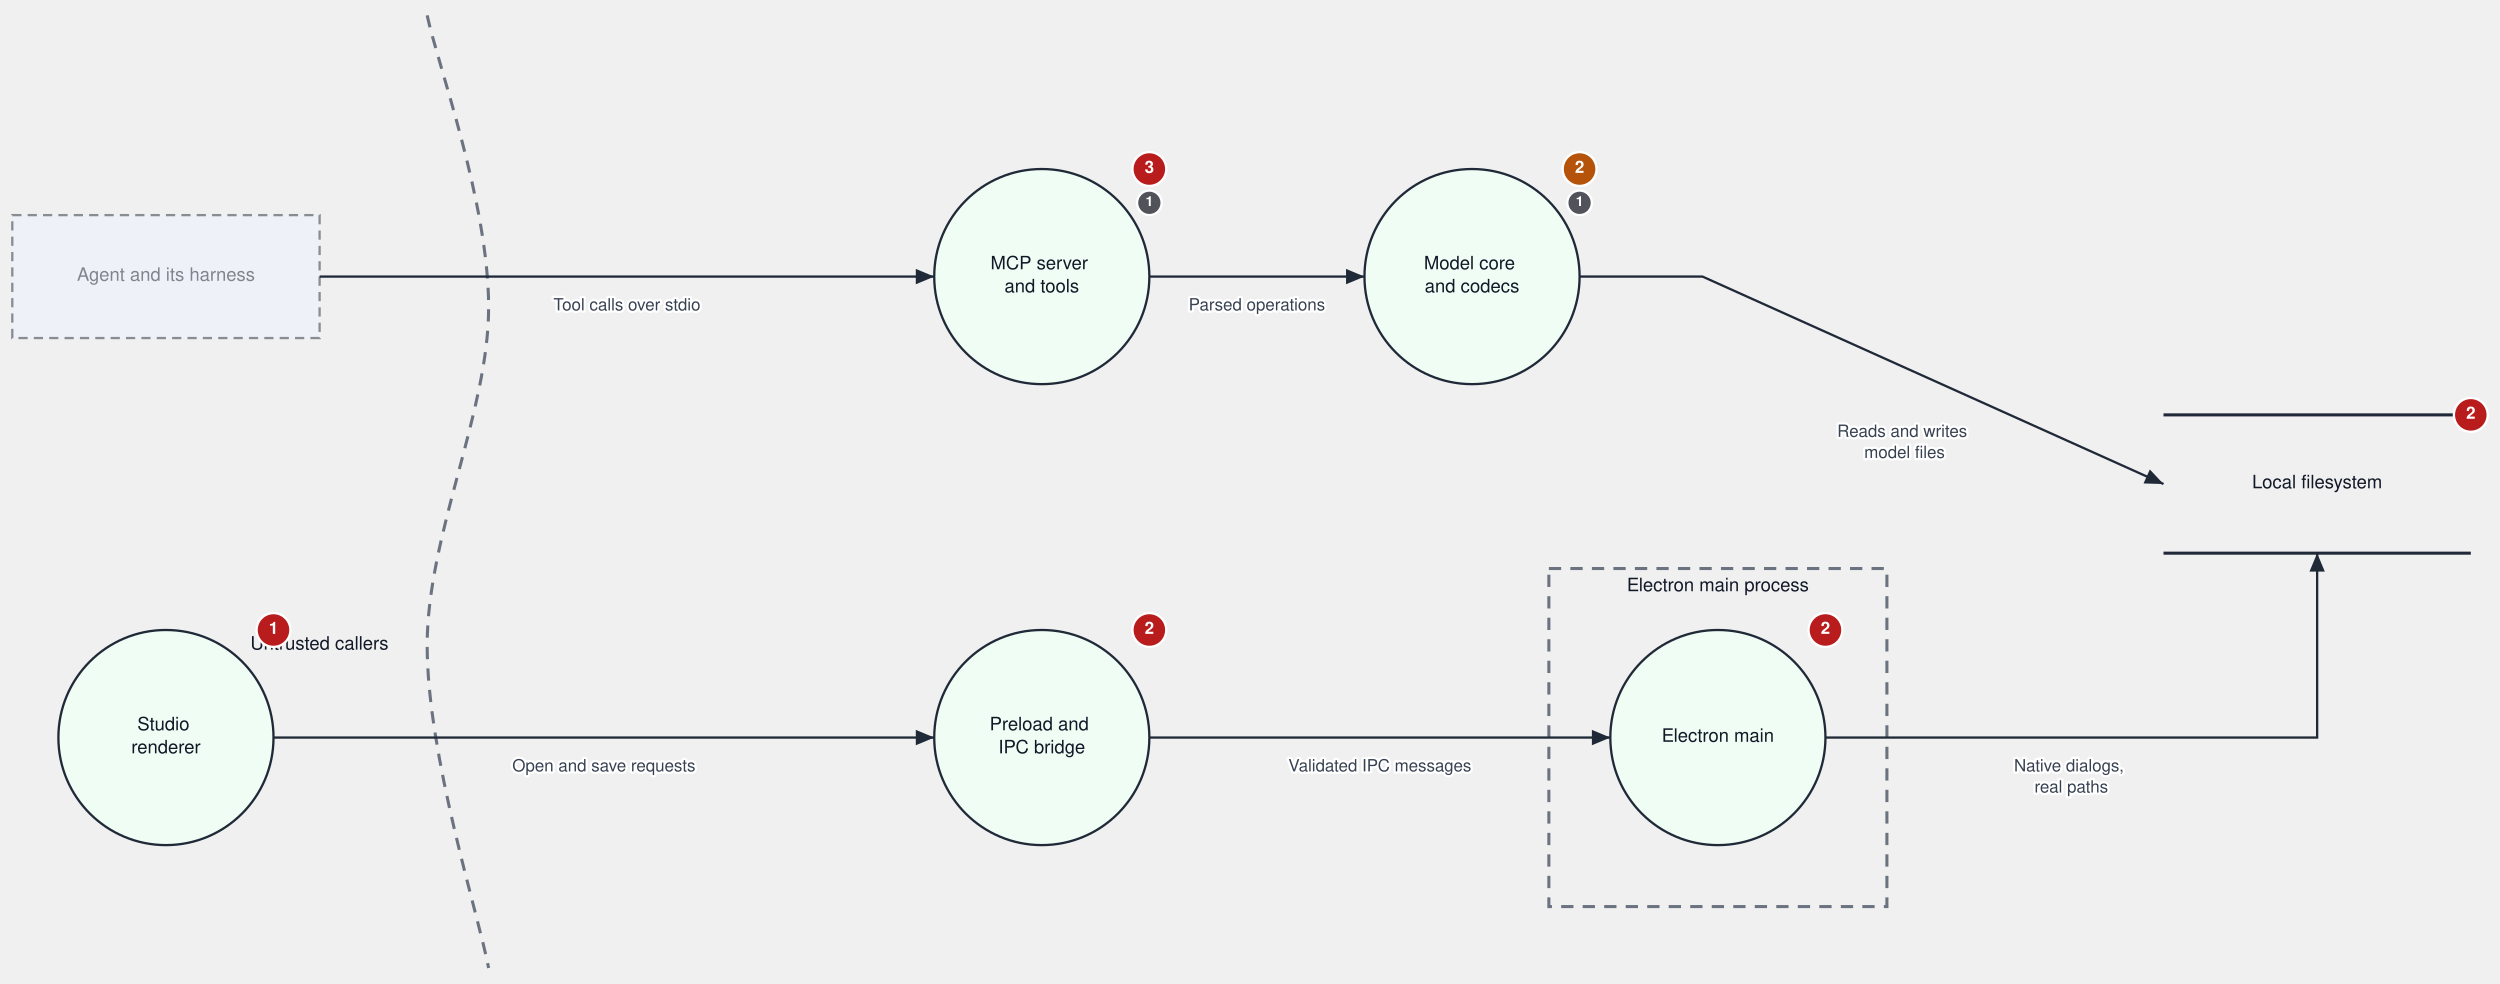
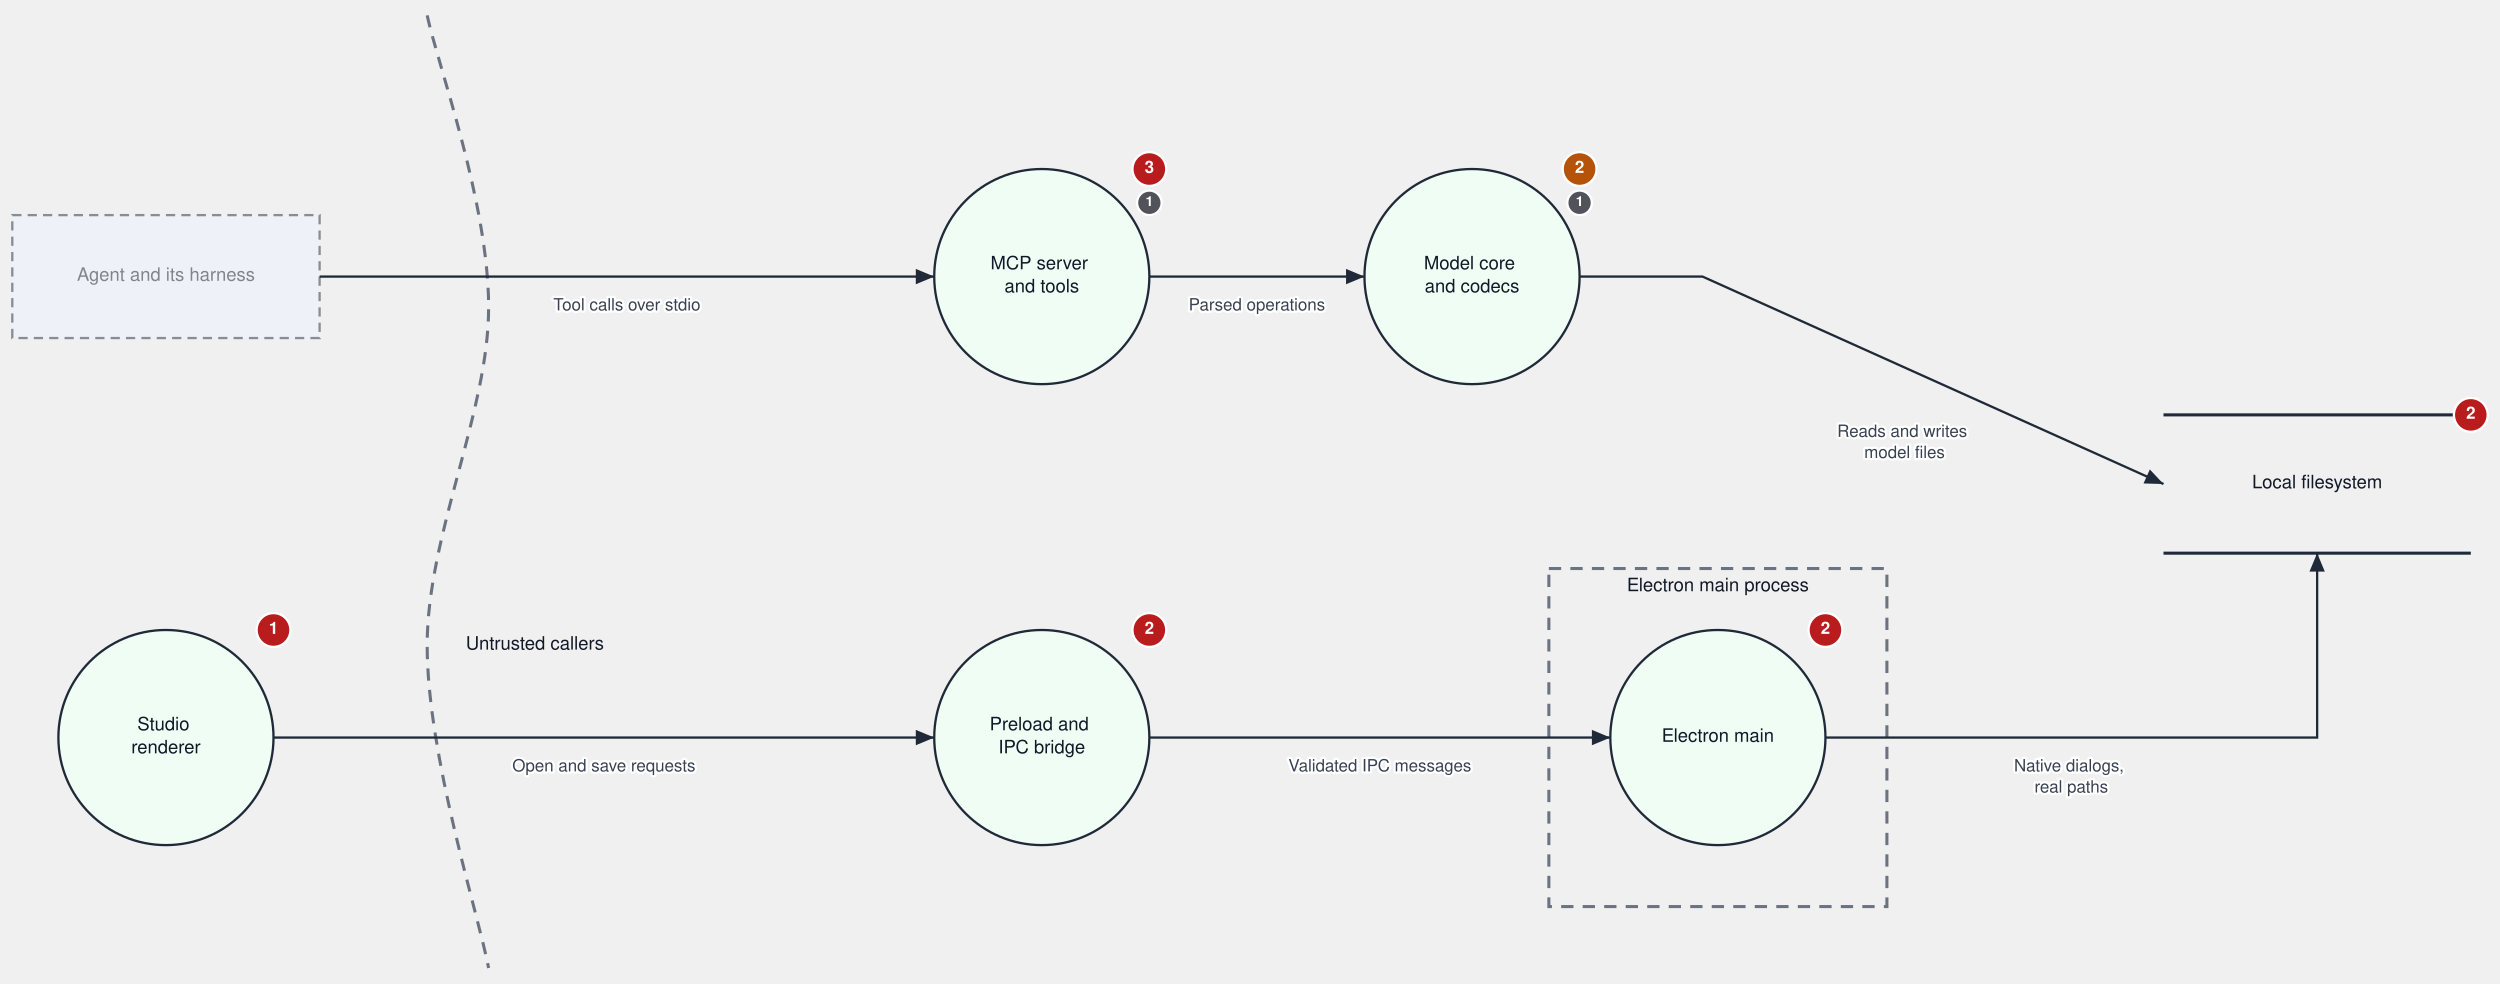
<svg xmlns="http://www.w3.org/2000/svg" viewBox="22 50 1627 640" width="1627" height="640">
  <style>.pn-element {
  font-family: 'Helvetica Neue', Helvetica, Arial, sans-serif;
}
.pn-shape {
  fill: #ffffff;
  stroke: #1f2937;
  stroke-width: 1.5;
}
.pn-actor {
  fill: #eef2ff;
}
.pn-process {
  fill: #f0fdf4;
}
.pn-store {
  fill: none;
  stroke-width: 2;
}
.pn-boundary-box,
.pn-boundary-curve {
  fill: none;
  stroke: #6b7280;
  stroke-width: 2;
  stroke-dasharray: 8 6;
}
.pn-out-of-scope {
  opacity: 0.5;
}
.pn-out-of-scope .pn-shape {
  stroke-dasharray: 6 4;
}
.pn-label {
  fill: #111827;
  font-size: 12px;
  font-weight: 500;
  text-anchor: middle;
  dominant-baseline: central;
}
.pn-note {
  fill: #374151;
  font-size: 12px;
  text-anchor: middle;
  dominant-baseline: central;
}
.pn-flow {
  fill: none;
}
.pn-flow-arrow {
  fill: #1f2937;
  stroke: none;
}
.pn-flow-label {
  fill: #374151;
  font-size: 11px;
  text-anchor: middle;
  dominant-baseline: central;
  paint-order: stroke;
  stroke: #ffffff;
  stroke-width: 3;
  stroke-linejoin: round;
}
.pn-badge {
  stroke: #ffffff;
  stroke-width: 1.5;
}
.pn-badge-count {
  fill: #ffffff;
  stroke: none;
  font-weight: 600;
  text-anchor: middle;
  dominant-baseline: central;
}
.pn-badge-primary .pn-badge-count {
  font-size: 11px;
}
.pn-badge-secondary .pn-badge-count {
  font-size: 9px;
}
.pn-tone-critical {
  fill: #7f1d1d;
}
.pn-tone-high {
  fill: #b91c1c;
}
.pn-tone-medium {
  fill: #b45309;
}
.pn-tone-low {
  fill: #1d4ed8;
}
.pn-tone-neutral {
  fill: #52525b;
}
</style>
  <g transform="translate(298, 58)">
    <g class="pn-element">
      <path class="pn-shape pn-boundary-curve" d="M 2 2 C 8.667 33.667 42 123.667 42 192 C 42 260.333 2 340.333 2 412 C 2 483.667 35.333 587 42 622" />
-       <text class="pn-label" x="-68.1" y="412">
-         <tspan x="-68.1" dy="0">Untrusted callers</tspan>
+       <text class="pn-label" x="72.1" y="412">
+         <tspan x="72.1" dy="0">Untrusted callers</tspan>
      </text>
    </g>
  </g>
  <g transform="translate(1030, 420)">
    <g class="pn-element">
      <rect class="pn-shape pn-boundary-box" width="220" height="220" />
      <text class="pn-label" x="110" y="12">
        <tspan x="110" dy="0">Electron main process</tspan>
      </text>
    </g>
  </g>
  <g transform="translate(30, 190)">
    <g class="pn-element pn-out-of-scope">
      <rect class="pn-shape pn-actor" width="200" height="80" />
      <text class="pn-label" x="100" y="40">
        <tspan x="100" dy="0">Agent and its harness</tspan>
      </text>
    </g>
  </g>
  <g transform="translate(60, 460)">
    <g class="pn-element">
      <circle class="pn-shape pn-process" cx="70" cy="70" r="70" />
      <text class="pn-label" x="70" y="62.5">
        <tspan x="70" dy="0">Studio</tspan>
        <tspan x="70" dy="15">renderer</tspan>
      </text>
      <g class="pn-badge" transform="translate(140, 0)">
        <g class="pn-badge-primary">
          <circle class="pn-tone-high" r="11" />
          <text class="pn-badge-count">1</text>
        </g>
      </g>
    </g>
  </g>
  <g transform="translate(630, 160)">
    <g class="pn-element">
      <circle class="pn-shape pn-process" cx="70" cy="70" r="70" />
      <text class="pn-label" x="70" y="62.5">
        <tspan x="70" dy="0">MCP server</tspan>
        <tspan x="70" dy="15">and tools</tspan>
      </text>
      <g class="pn-badge" transform="translate(140, 0)">
        <g class="pn-badge-primary">
          <circle class="pn-tone-high" r="11" />
          <text class="pn-badge-count">3</text>
        </g>
        <g class="pn-badge-secondary" transform="translate(0, 22)">
          <circle class="pn-tone-neutral" r="8" />
          <text class="pn-badge-count">1</text>
        </g>
      </g>
    </g>
  </g>
  <g transform="translate(910, 160)">
    <g class="pn-element">
      <circle class="pn-shape pn-process" cx="70" cy="70" r="70" />
      <text class="pn-label" x="70" y="62.5">
        <tspan x="70" dy="0">Model core</tspan>
        <tspan x="70" dy="15">and codecs</tspan>
      </text>
      <g class="pn-badge" transform="translate(140, 0)">
        <g class="pn-badge-primary">
          <circle class="pn-tone-medium" r="11" />
          <text class="pn-badge-count">2</text>
        </g>
        <g class="pn-badge-secondary" transform="translate(0, 22)">
          <circle class="pn-tone-neutral" r="8" />
          <text class="pn-badge-count">1</text>
        </g>
      </g>
    </g>
  </g>
  <g transform="translate(630, 460)">
    <g class="pn-element">
      <circle class="pn-shape pn-process" cx="70" cy="70" r="70" />
      <text class="pn-label" x="70" y="62.5">
        <tspan x="70" dy="0">Preload and</tspan>
        <tspan x="70" dy="15">IPC bridge</tspan>
      </text>
      <g class="pn-badge" transform="translate(140, 0)">
        <g class="pn-badge-primary">
          <circle class="pn-tone-high" r="11" />
          <text class="pn-badge-count">2</text>
        </g>
      </g>
    </g>
  </g>
  <g transform="translate(1070, 460)">
    <g class="pn-element">
      <circle class="pn-shape pn-process" cx="70" cy="70" r="70" />
      <text class="pn-label" x="70" y="70">
        <tspan x="70" dy="0">Electron main</tspan>
      </text>
      <g class="pn-badge" transform="translate(140, 0)">
        <g class="pn-badge-primary">
          <circle class="pn-tone-high" r="11" />
          <text class="pn-badge-count">2</text>
        </g>
      </g>
    </g>
  </g>
  <g transform="translate(1430, 320)">
    <g class="pn-element">
      <line class="pn-shape pn-store" x1="0" y1="0" x2="200" y2="0" />
      <line class="pn-shape pn-store" x1="0" y1="90" x2="200" y2="90" />
      <text class="pn-label" x="100" y="45">
        <tspan x="100" dy="0">Local filesystem</tspan>
      </text>
      <g class="pn-badge" transform="translate(200, 0)">
        <g class="pn-badge-primary">
          <circle class="pn-tone-high" r="11" />
          <text class="pn-badge-count">2</text>
        </g>
      </g>
    </g>
  </g>
  <g class="pn-element">
    <path class="pn-shape pn-flow" d="M 230 230 L 630 230" />
    <path class="pn-flow-arrow" d="M 630 230 L 618 235 L 618 225 Z" />
    <text class="pn-flow-label" x="430" y="249.5">
      <tspan x="430" dy="0">Tool calls over stdio</tspan>
    </text>
  </g>
  <g class="pn-element">
    <path class="pn-shape pn-flow" d="M 770 230 L 910 230" />
    <path class="pn-flow-arrow" d="M 910 230 L 898 235 L 898 225 Z" />
    <text class="pn-flow-label" x="840" y="249.5">
      <tspan x="840" dy="0">Parsed operations</tspan>
    </text>
  </g>
  <g class="pn-element">
    <path class="pn-shape pn-flow" d="M 1050 230 L 1130 230 L 1430 365" />
    <path class="pn-flow-arrow" d="M 1430 365 L 1417.005 364.635 L 1421.109 355.516 Z" />
    <text class="pn-flow-label" x="1261.473" y="331.795">
      <tspan x="1261.473" dy="0">Reads and writes</tspan>
      <tspan x="1261.473" dy="13.75">model files</tspan>
    </text>
  </g>
  <g class="pn-element">
    <path class="pn-shape pn-flow" d="M 200 530 L 630 530" />
    <path class="pn-flow-arrow" d="M 630 530 L 618 535 L 618 525 Z" />
    <text class="pn-flow-label" x="415" y="549.5">
      <tspan x="415" dy="0">Open and save requests</tspan>
    </text>
  </g>
  <g class="pn-element">
    <path class="pn-shape pn-flow" d="M 770 530 L 1070 530" />
    <path class="pn-flow-arrow" d="M 1070 530 L 1058 535 L 1058 525 Z" />
    <text class="pn-flow-label" x="920" y="549.5">
      <tspan x="920" dy="0">Validated IPC messages</tspan>
    </text>
  </g>
  <g class="pn-element">
    <path class="pn-shape pn-flow" d="M 1210 530 L 1530 530 L 1530 410" />
    <path class="pn-flow-arrow" d="M 1530 410 L 1535 422 L 1525 422 Z" />
    <text class="pn-flow-label" x="1370" y="549.5">
      <tspan x="1370" dy="0">Native dialogs,</tspan>
      <tspan x="1370" dy="13.75">real paths</tspan>
    </text>
  </g>
</svg>
